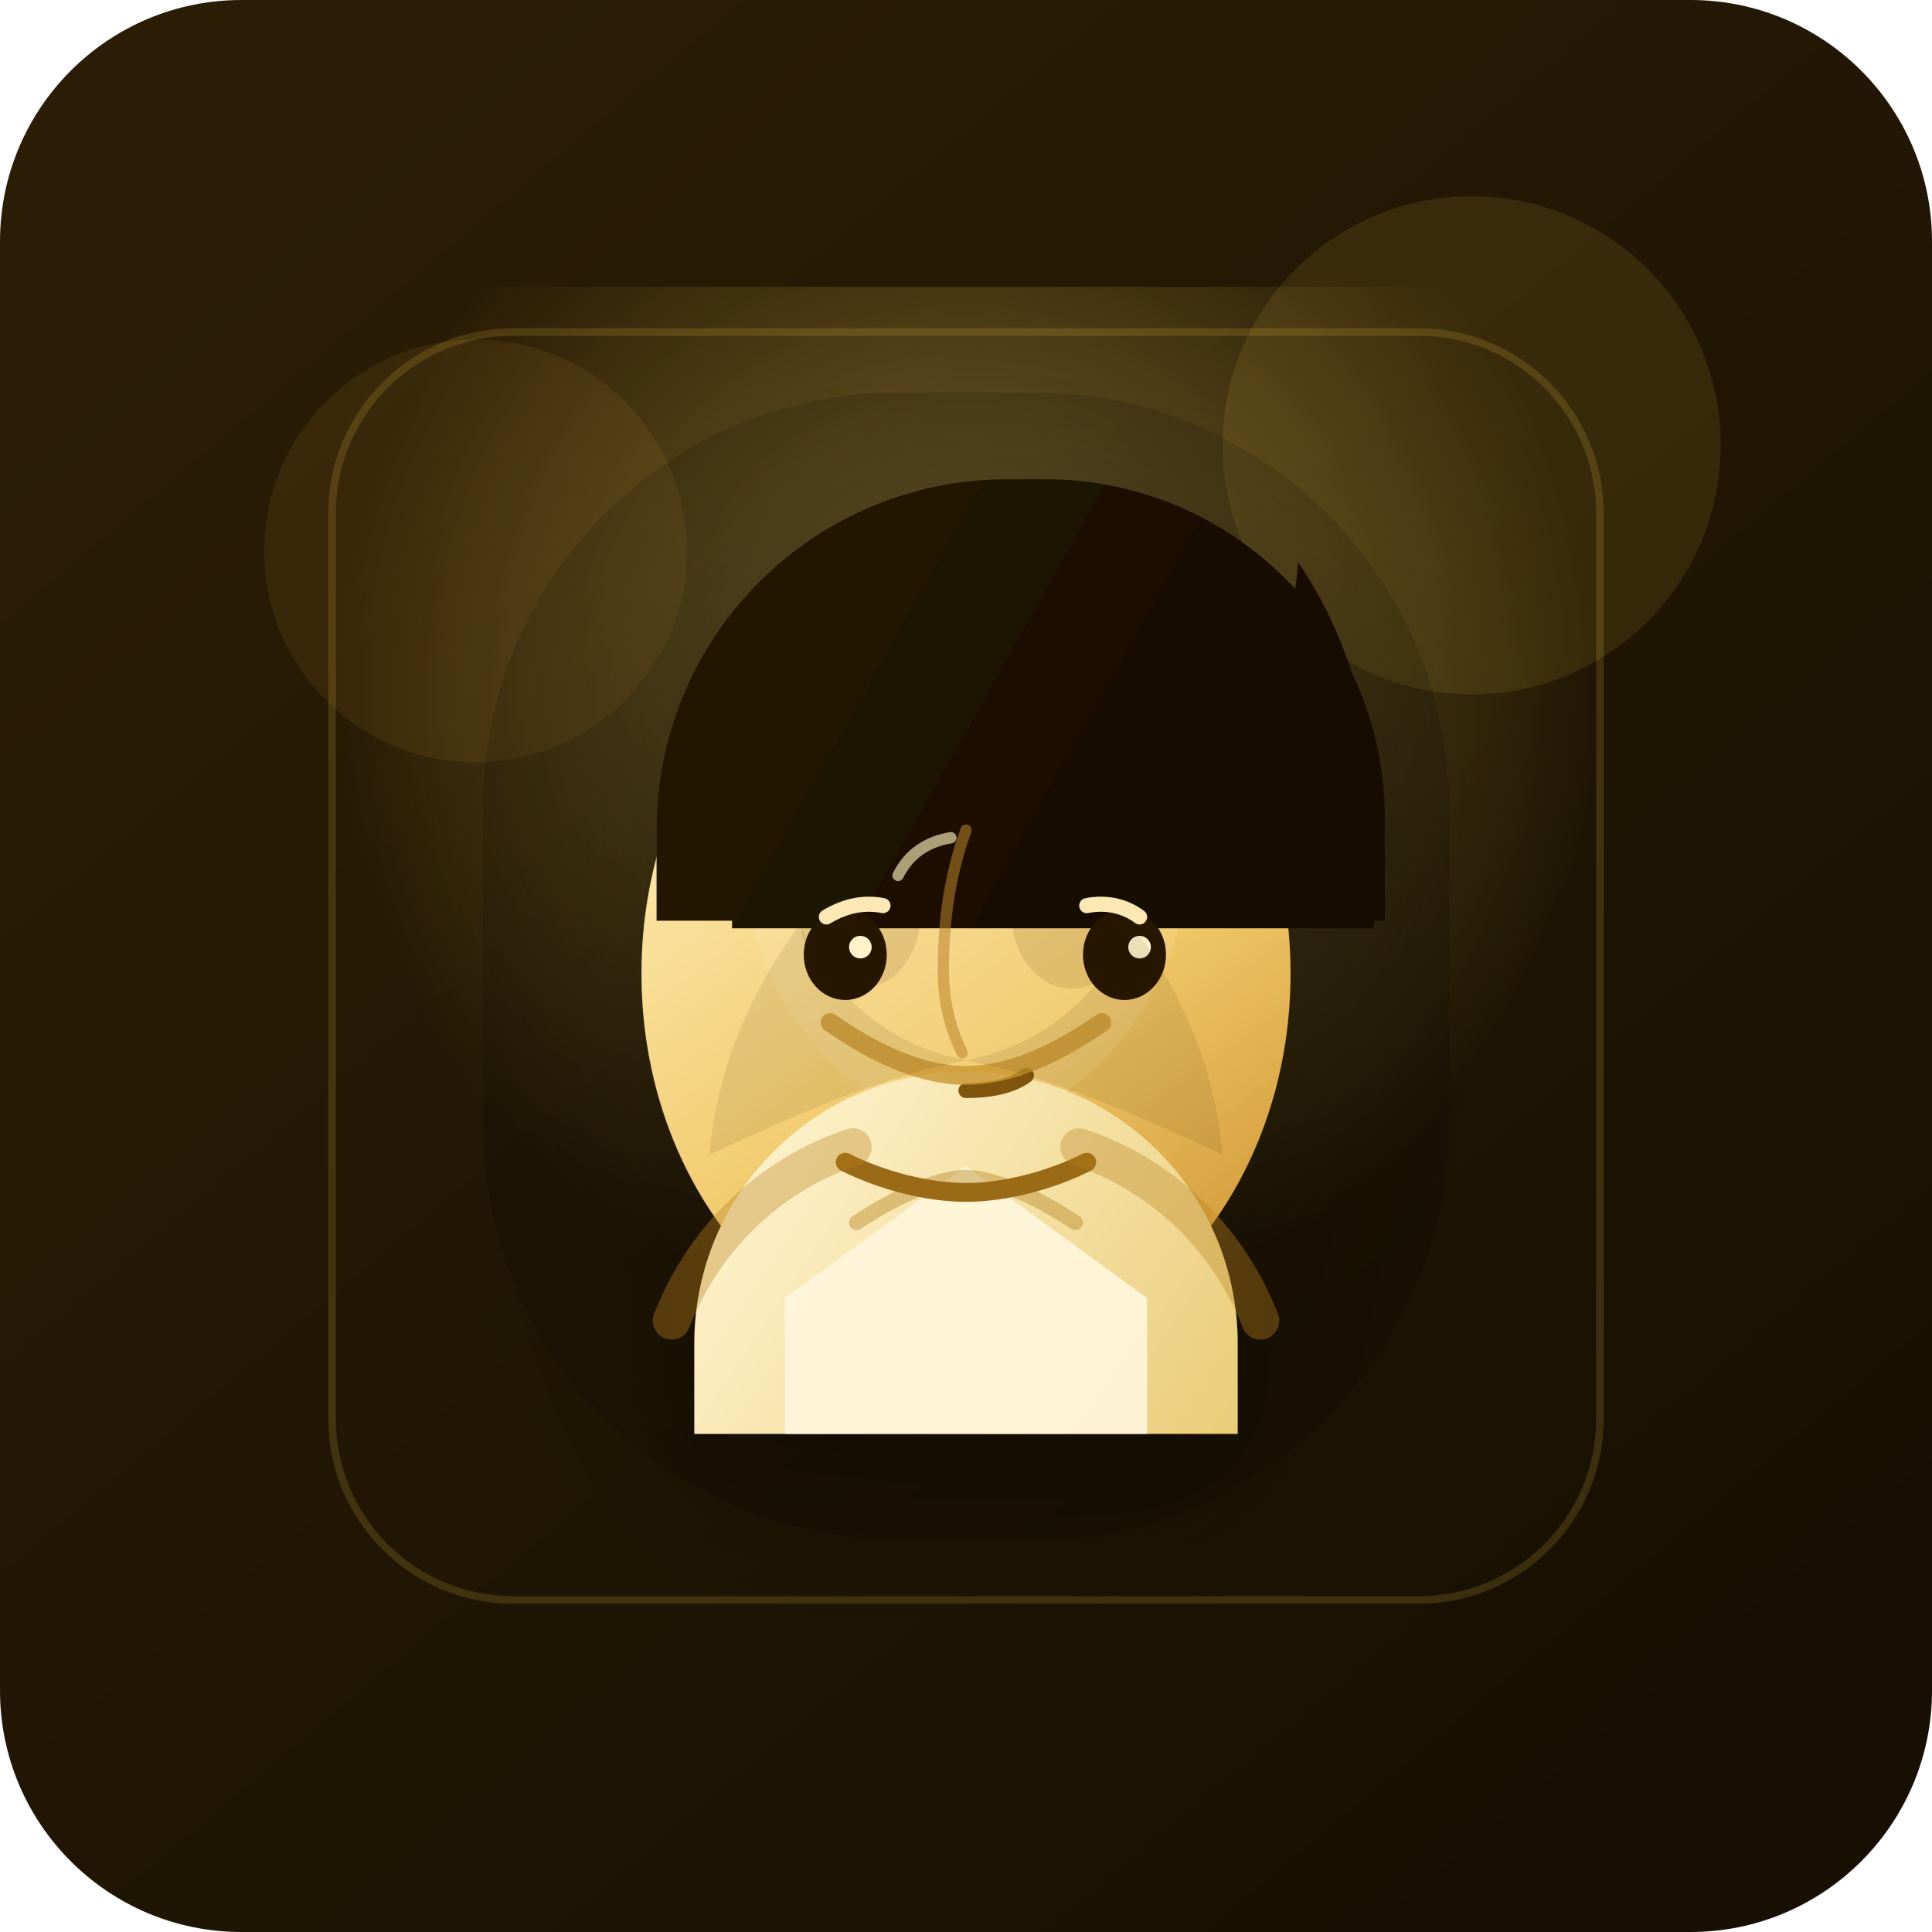
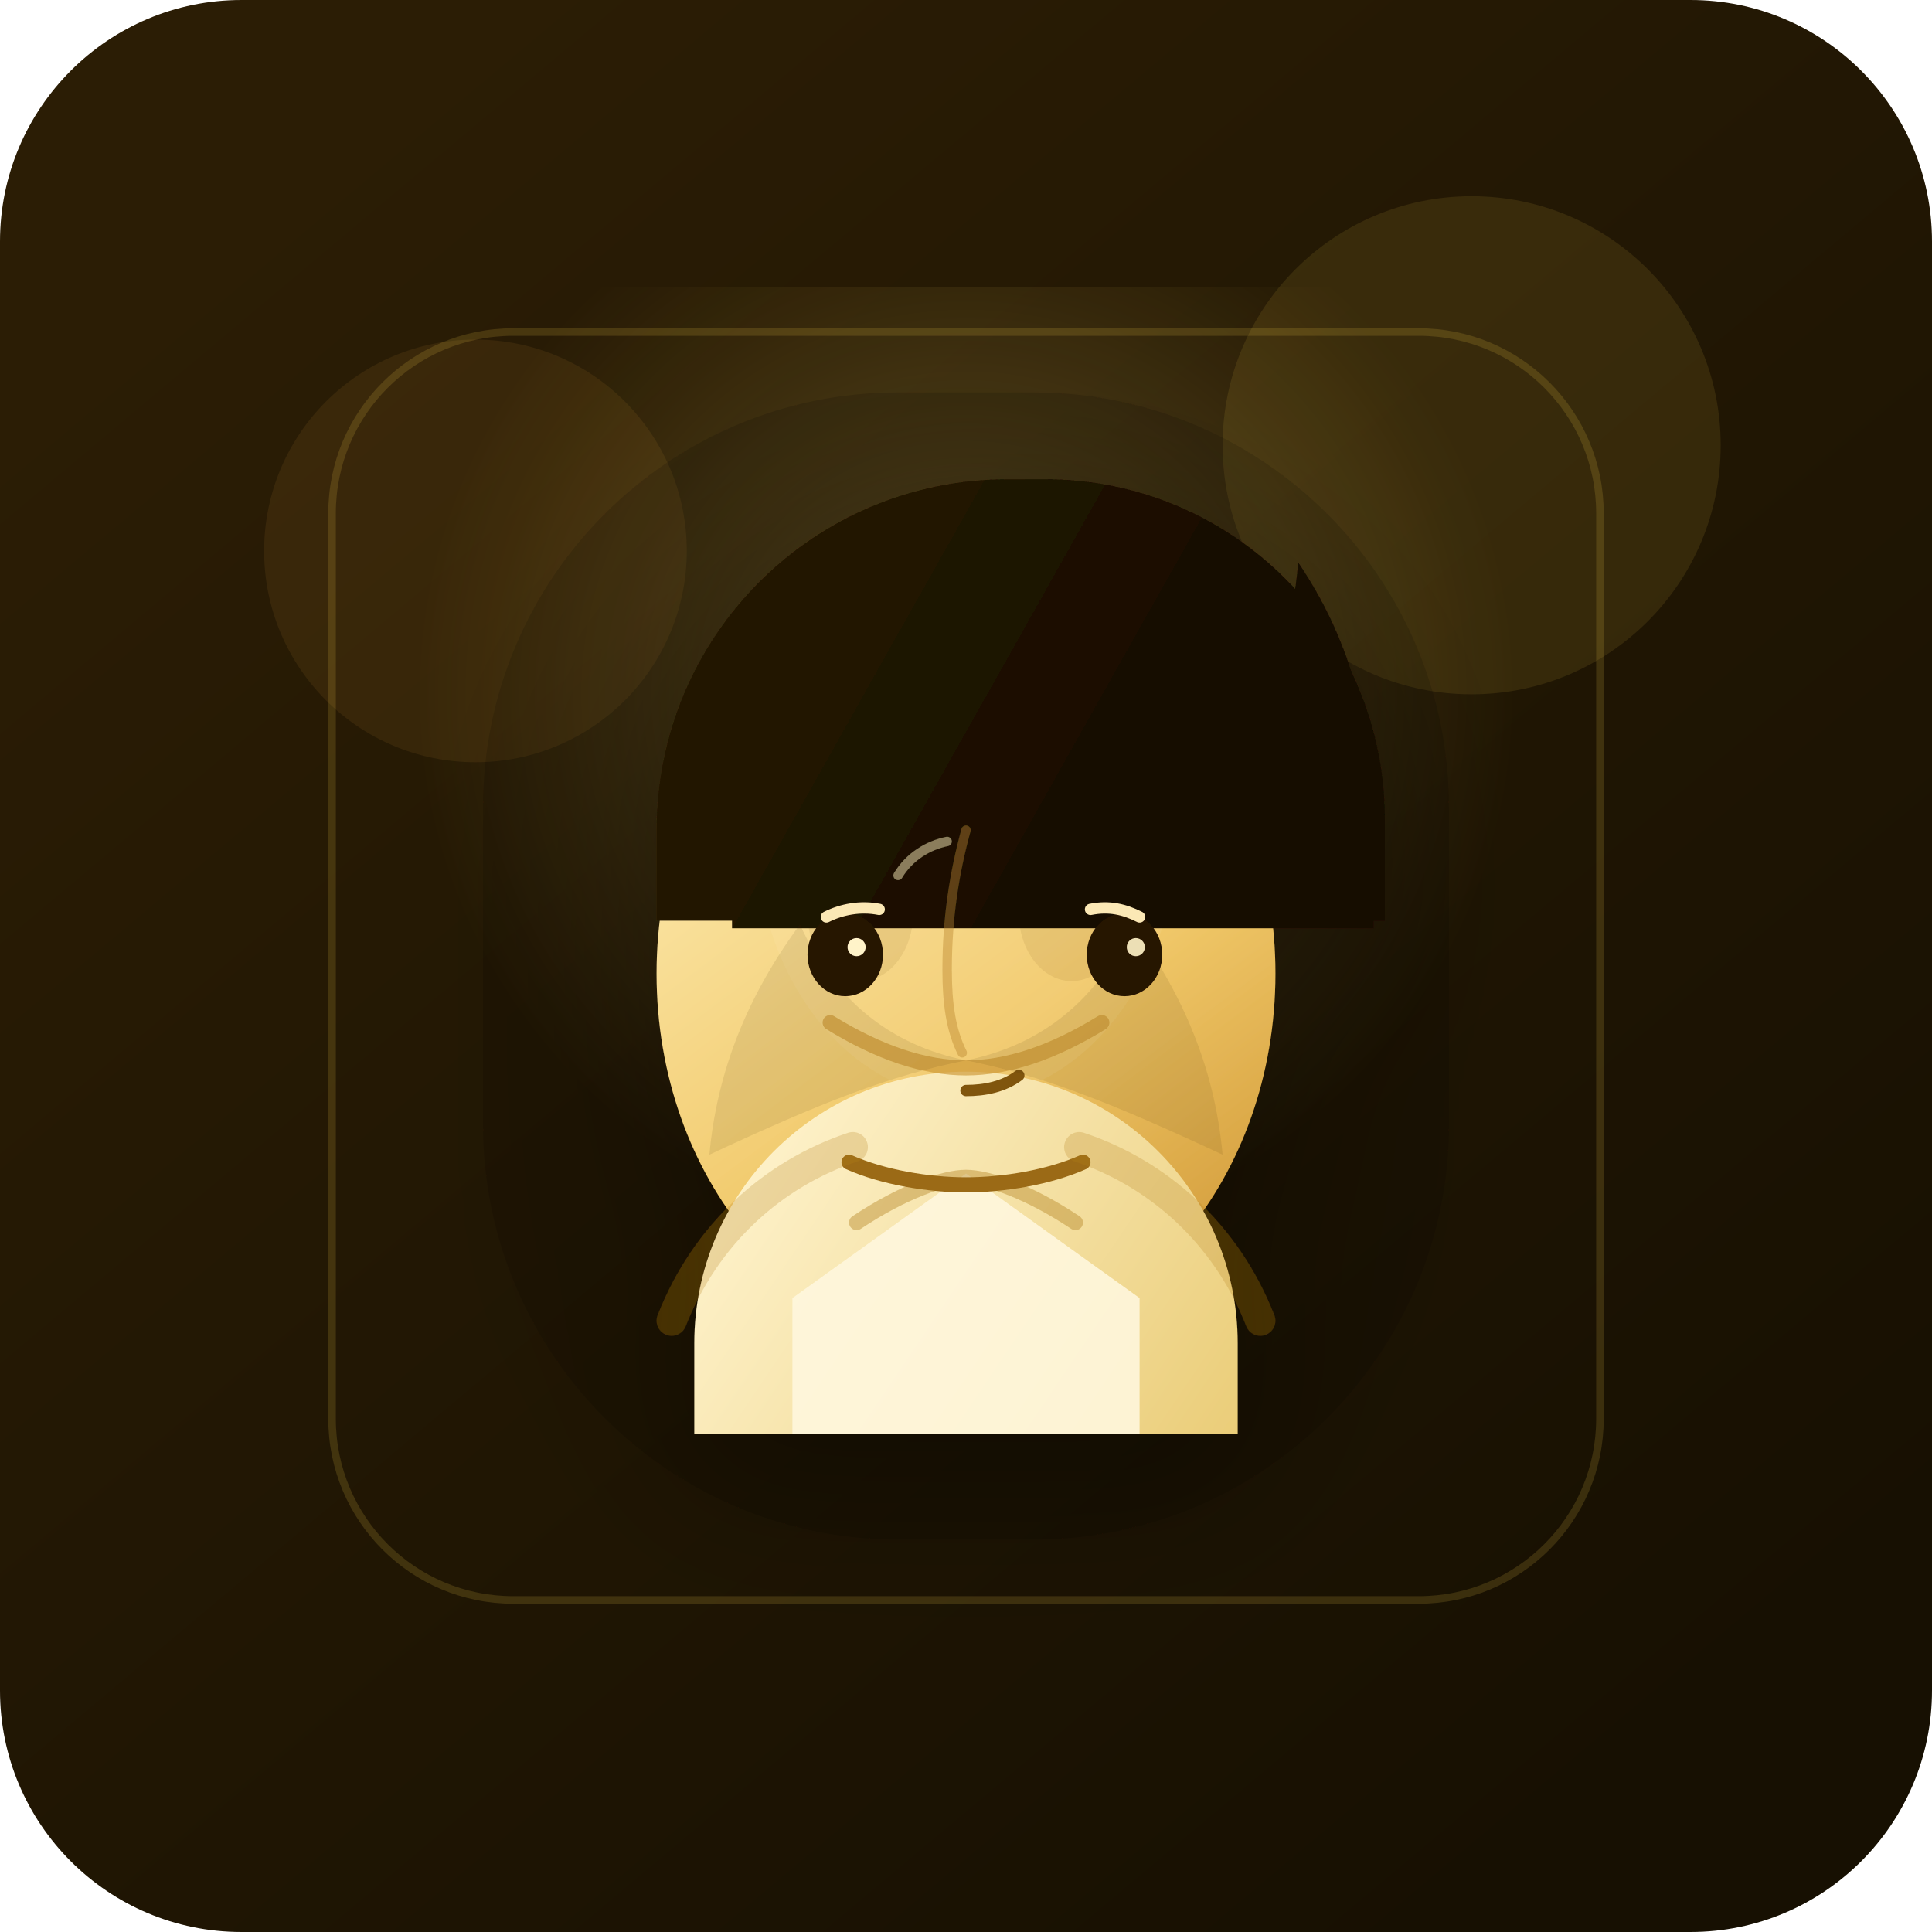
<svg xmlns="http://www.w3.org/2000/svg" width="512" height="512" viewBox="0 0 512 512" fill="none" role="img" aria-labelledby="title desc">
  <defs>
    <linearGradient id="bg" x1="80" y1="44" x2="436" y2="468" gradientUnits="userSpaceOnUse">
      <stop stop-color="#2B1D05" />
      <stop offset="1" stop-color="#171002" />
    </linearGradient>
-     <radialGradient id="halo" cx="0" cy="0" r="1" gradientUnits="userSpaceOnUse" gradientTransform="translate(256 184) rotate(90) scale(168 168)">
-       <stop stop-color="#FFE38C" stop-opacity="0.42" />
+     <radialGradient id="halo" cx="0" cy="0" r="1" gradientUnits="userSpaceOnUse" gradientTransform="translate(256 184) rotate(90) scale(146 146)">
+       <stop stop-color="#FFE38C" stop-opacity="0.28" />
      <stop offset="1" stop-color="#FFD84D" stop-opacity="0" />
    </radialGradient>
    <linearGradient id="skin" x1="182" y1="168" x2="330" y2="366" gradientUnits="userSpaceOnUse">
      <stop stop-color="#FFF1BE" />
      <stop offset="0.55" stop-color="#F1C96A" />
      <stop offset="1" stop-color="#C98D2A" />
    </linearGradient>
    <linearGradient id="hair" x1="160" y1="110" x2="352" y2="218" gradientUnits="userSpaceOnUse">
      <stop stop-color="#2A1A04" />
      <stop offset="1" stop-color="#120B01" />
    </linearGradient>
    <linearGradient id="shirt" x1="170" y1="330" x2="342" y2="446" gradientUnits="userSpaceOnUse">
      <stop stop-color="#FFF4CF" />
      <stop offset="1" stop-color="#E4C15E" />
    </linearGradient>
    <filter id="shadow" x="56" y="56" width="400" height="400" filterUnits="userSpaceOnUse" color-interpolation-filters="sRGB">
      <feDropShadow dx="0" dy="14" stdDeviation="18" flood-color="#000000" flood-opacity="0.28" />
    </filter>
  </defs>
  <rect width="512" height="512" rx="64" fill="url(#bg)" />
  <rect x="76" y="76" width="360" height="360" rx="46" fill="url(#halo)" />
  <circle cx="390" cy="118" r="66" fill="#FFD84D" fill-opacity="0.10" />
  <circle cx="126" cy="146" r="56" fill="#FFB347" fill-opacity="0.08" />
  <g filter="url(#shadow)">
    <rect x="128" y="104" width="256" height="304" rx="110" fill="#1E1403" fill-opacity="0.14" />
-     <ellipse cx="256" cy="258" rx="86" ry="102" fill="url(#skin)" />
-     <ellipse cx="228" cy="242" rx="16" ry="20" fill="#7C5212" opacity="0.18" />
-     <ellipse cx="284" cy="242" rx="16" ry="20" fill="#7C5212" opacity="0.18" />
-     <ellipse cx="256" cy="219" rx="60" ry="78" fill="#FFF7DF" fill-opacity="0.12" />
+     <ellipse cx="256" cy="258" rx="82" ry="98" fill="url(#skin)" />
+     <ellipse cx="228" cy="242" rx="14" ry="18" fill="#7C5212" opacity="0.12" />
+     <ellipse cx="284" cy="242" rx="14" ry="18" fill="#7C5212" opacity="0.12" />
+     <ellipse cx="256" cy="219" rx="56" ry="72" fill="#FFF7DF" fill-opacity="0.08" />
    <path d="M184 356C184 316.235 216.235 284 256 284C295.765 284 328 316.235 328 356V380H184V356Z" fill="url(#shirt)" />
-     <path d="M208 344L256 309L304 344V380H208V344Z" fill="#FFF7DE" fill-opacity="0.88" />
+     <path d="M210 344L256 311L302 344V380H210V344Z" fill="#FFF7DE" fill-opacity="0.88" />
    <path d="M227 324C239 316 250 312 256 312C262 312 273 316 285 324" stroke="#B98A2A" stroke-width="4" stroke-linecap="round" opacity="0.45" />
    <path d="M174 220C174 168.578 215.578 127 267 127H277C326.706 127 367 167.294 367 217V244H174V220Z" fill="url(#hair)" />
    <path d="M194 223C194 195 201 174 216 157C224 181 239 198 257 204C279 211 304 206 327 194C337 180 343 165 344 149C357 168 364 191 364 217V246H194V223Z" fill="url(#hair)" />
-     <ellipse cx="224" cy="253" rx="11" ry="12" fill="#261303" />
-     <ellipse cx="298" cy="253" rx="11" ry="12" fill="#261303" />
-     <circle cx="228" cy="251" r="3" fill="#FFF3C9" />
-     <circle cx="302" cy="251" r="3" fill="#FFF3C9" />
-     <path d="M219 243C224 240 229 239 234 240" stroke="#FBE8B5" stroke-width="4" stroke-linecap="round" />
-     <path d="M288 240C293 239 298 240 302 243" stroke="#FBE8B5" stroke-width="4" stroke-linecap="round" />
-     <path d="M256 289C262 289 268 288 272 285" stroke="#80550E" stroke-width="4" stroke-linecap="round" />
-     <path d="M224 308C234 313 246 316 256 316C266 316 278 313 288 308" stroke="#9B6A17" stroke-width="5" stroke-linecap="round" />
-     <path d="M220 271C233 280 245 285 256 285C267 285 279 280 292 271" stroke="#C9932E" stroke-width="5" stroke-linecap="round" opacity="0.78" />
-     <path d="M256 220C252 231 250 243 250 257C250 266 252 273 255 279" stroke="#B9842A" stroke-width="3" stroke-linecap="round" opacity="0.55" />
-     <path d="M238 232C241 226 246 223 252 222" stroke="#F9E9B6" stroke-width="3" stroke-linecap="round" opacity="0.65" />
+     <ellipse cx="224" cy="253" rx="10" ry="11" fill="#261303" />
+     <ellipse cx="298" cy="253" rx="10" ry="11" fill="#261303" />
+     <circle cx="227" cy="251" r="2.4" fill="#FFF3C9" />
+     <circle cx="301" cy="251" r="2.4" fill="#FFF3C9" />
+     <path d="M219 243C223 241 228 240 233 241" stroke="#FBE8B5" stroke-width="3" stroke-linecap="round" />
+     <path d="M289 241C294 240 298 241 302 243" stroke="#FBE8B5" stroke-width="3" stroke-linecap="round" />
+     <path d="M256 289C261 289 266 288 270 285" stroke="#80550E" stroke-width="3" stroke-linecap="round" />
+     <path d="M225 308C234 312 246 314 256 314C266 314 278 312 287 308" stroke="#9B6A17" stroke-width="4" stroke-linecap="round" />
+     <path d="M220 271C233 279 245 283 256 283C267 283 279 279 292 271" stroke="#C9932E" stroke-width="4" stroke-linecap="round" opacity="0.62" />
+     <path d="M256 220C253 231 251 243 251 257C251 266 252 273 255 279" stroke="#B9842A" stroke-width="2.5" stroke-linecap="round" opacity="0.42" />
+     <path d="M238 232C241 227 246 224 251 223" stroke="#F9E9B6" stroke-width="2.5" stroke-linecap="round" opacity="0.5" />
    <path d="M188 306C190 284 198 264 212 245C221 265 236 277 256 281C236 285 218 292 188 306Z" fill="#3A2504" opacity="0.10" />
    <path d="M324 306C322 284 314 264 300 245C291 265 276 277 256 281C276 285 294 292 324 306Z" fill="#3A2504" opacity="0.10" />
-     <path d="M178 350C187 327 205 311 226 304" stroke="#B57D1A" stroke-width="10" stroke-linecap="round" opacity="0.34" />
-     <path d="M334 350C325 327 307 311 286 304" stroke="#B57D1A" stroke-width="10" stroke-linecap="round" opacity="0.34" />
+     <path d="M178 350C187 327 205 311 226 304" stroke="#B57D1A" stroke-width="8" stroke-linecap="round" opacity="0.24" />
+     <path d="M334 350C325 327 307 311 286 304" stroke="#B57D1A" stroke-width="8" stroke-linecap="round" opacity="0.24" />
  </g>
  <rect x="88" y="88" width="336" height="336" rx="48" stroke="#FFD84D" stroke-opacity="0.15" stroke-width="2" />
</svg>
